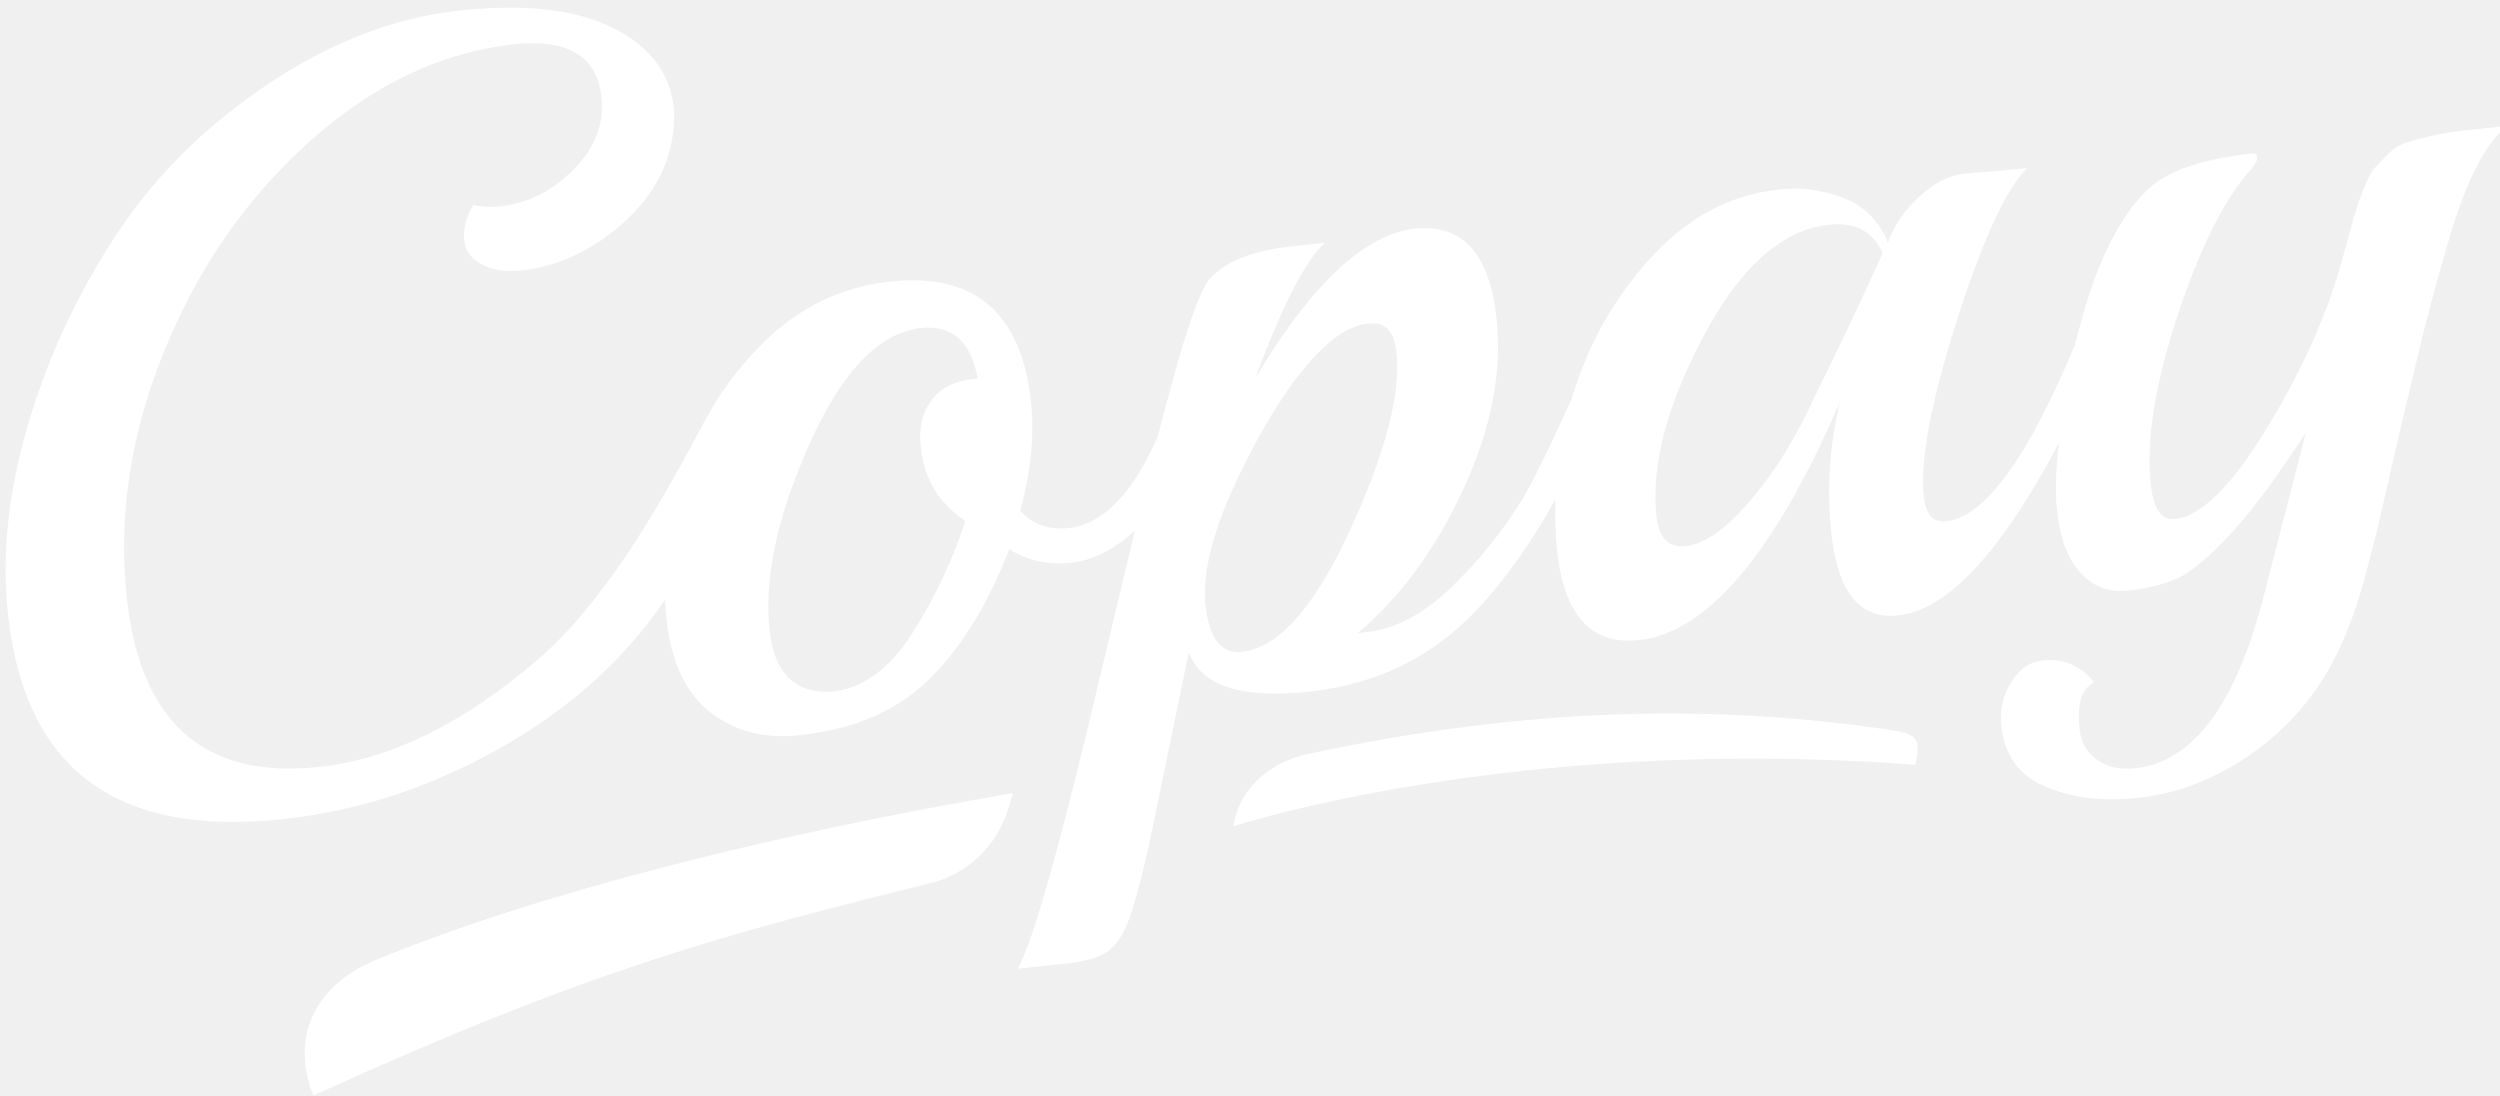
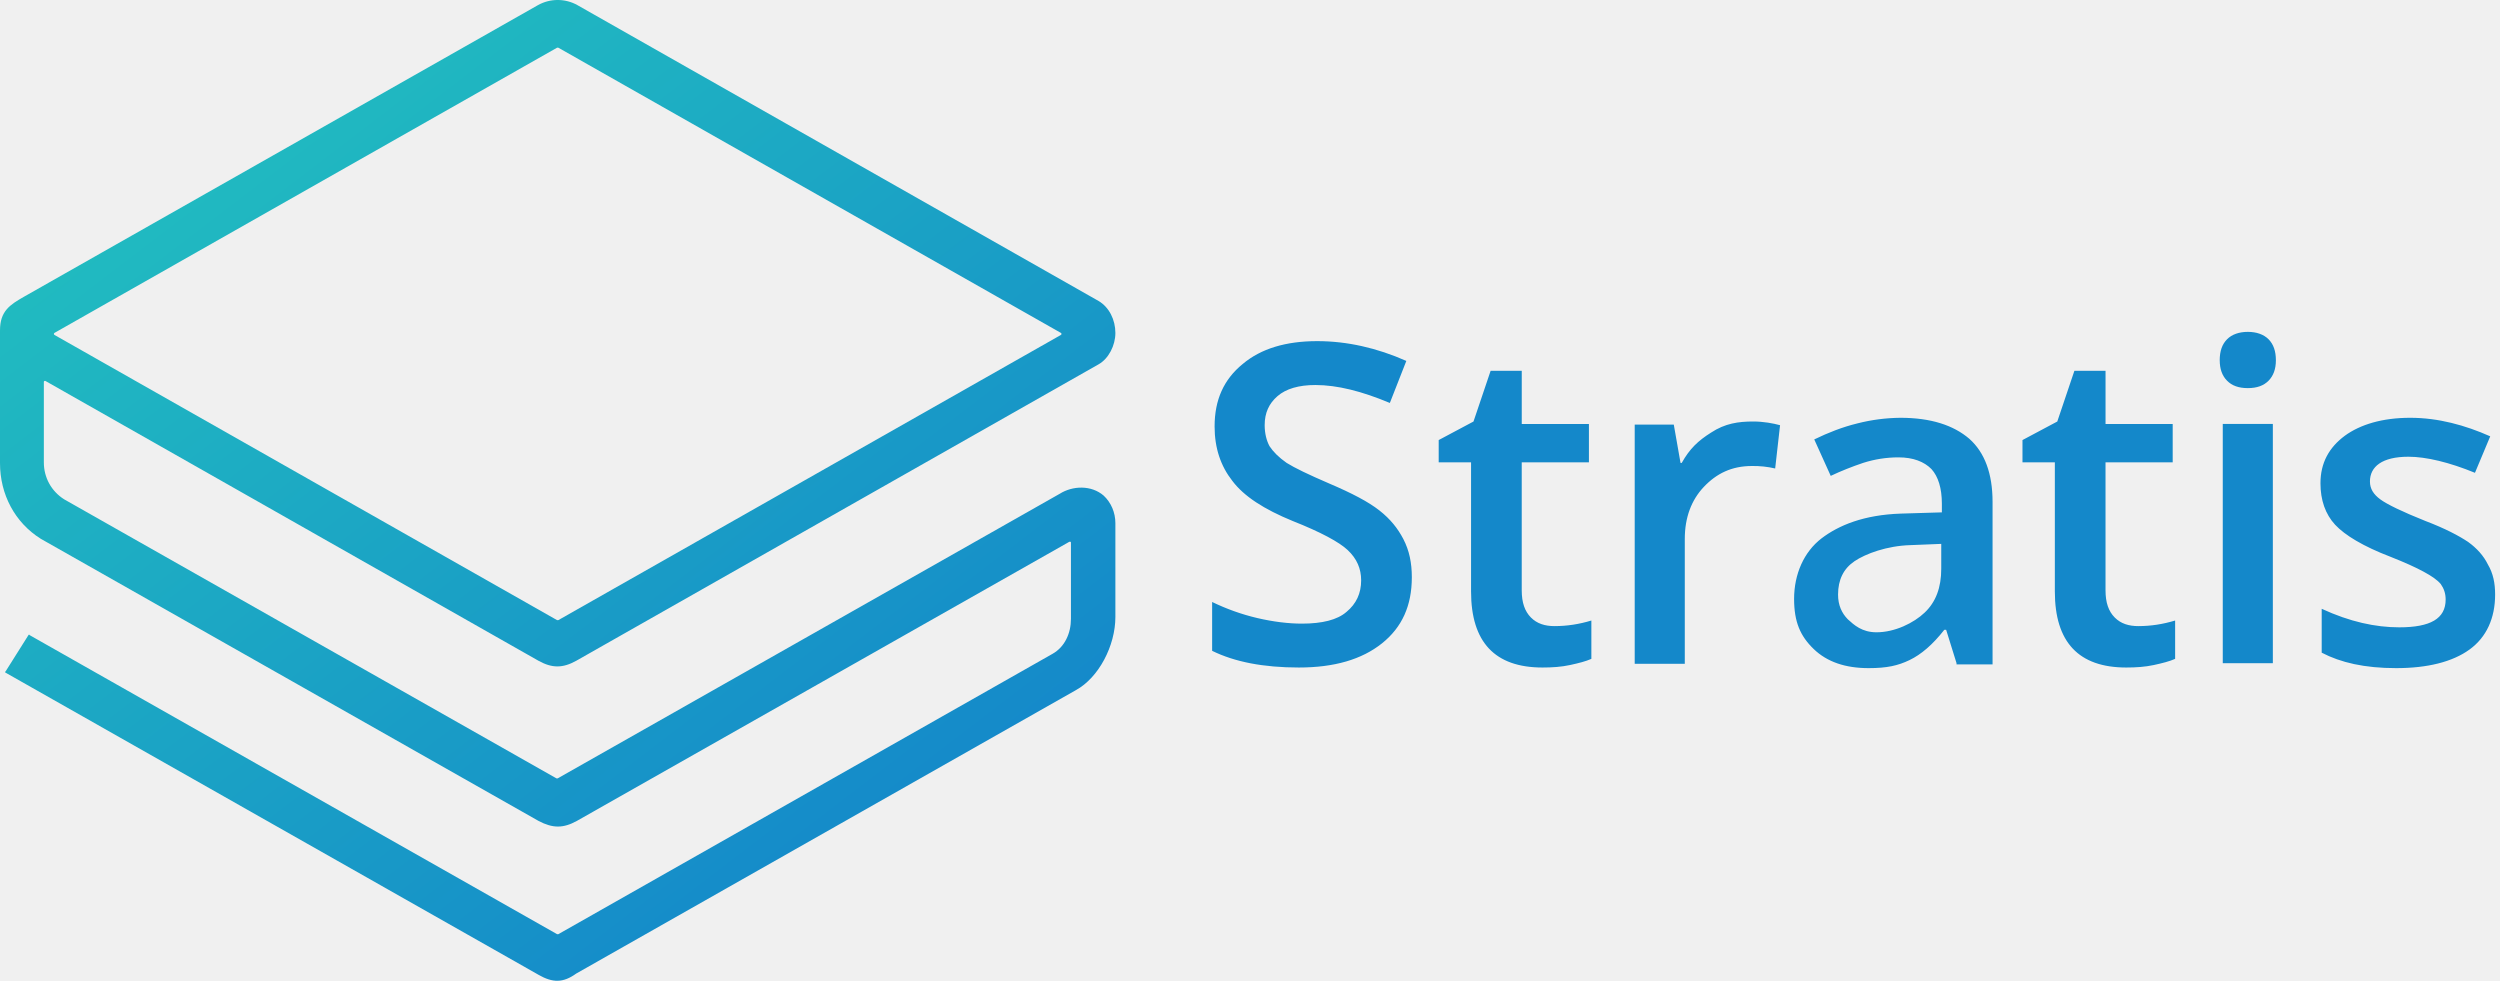
- <svg xmlns="http://www.w3.org/2000/svg" width="356px" height="156px" viewBox="0 0 356 156" version="1.1">
-   <defs />
-   <g id="Page-1" stroke="none" stroke-width="1" fill="none" fill-rule="evenodd">
-     <g id="Artboard-1" fill="#FFFFFF">
-       <g id="Shape-+-Group-+-Shape" transform="translate(1, 1)">
-         <path d="M349.531,17.611 C347.007,17.896 344.339,18.468 341.481,19.373 C340.576,19.659 339.766,20.231 339.004,20.993 C338.242,21.802 337.623,22.422 337.147,22.946 C336.67,23.47 336.194,24.375 335.67,25.708 C335.146,27.042 334.765,28.042 334.527,28.805 C334.289,29.519 333.908,30.9 333.384,32.901 C332.812,34.902 332.431,36.426 332.097,37.474 C329.859,45.048 326.286,52.717 321.428,60.576 C316.569,68.436 312.33,72.532 308.709,72.913 C306.804,73.104 305.661,71.532 305.28,68.102 C304.565,61.672 305.899,53.574 309.138,43.761 C312.425,33.949 315.902,27.042 319.665,22.993 C320.189,22.326 320.475,21.802 320.427,21.374 C320.38,20.993 320.141,20.802 319.76,20.85 C314.425,21.421 310.281,22.517 307.328,24.184 C304.375,25.804 301.755,29.043 299.326,33.901 C297.468,37.664 295.896,42.332 294.515,48.001 C287.751,64.244 281.606,72.675 276.081,73.247 C274.27,73.437 273.223,72.246 272.937,69.626 C272.413,64.625 273.937,56.337 277.605,44.809 C281.273,33.282 284.607,25.994 287.655,22.946 L286.131,23.089 L278.557,23.755 C276.557,23.994 274.461,25.042 272.318,26.994 C270.174,28.947 268.697,31.139 267.84,33.568 C266.601,30.472 264.458,28.328 261.505,27.185 C258.504,26.042 255.408,25.613 252.216,25.994 C245.357,26.756 239.355,29.948 234.116,35.664 C228.923,41.332 225.16,48.001 222.874,55.527 C222.826,55.67 222.779,55.813 222.731,55.956 C222.398,56.718 221.969,57.575 221.588,58.48 C219.016,64.101 217.015,68.102 215.538,70.484 C212.823,74.818 209.537,78.915 205.631,82.678 C201.725,86.441 197.676,88.584 193.532,89.013 L192.341,89.156 C198.438,84.012 203.44,77.2 207.393,68.626 C211.347,60.052 212.919,52.002 212.109,44.333 C211.109,35.092 207.25,30.853 200.486,31.567 C193.341,32.329 185.72,39.474 177.718,52.907 C181.671,42.332 185.005,35.854 187.721,33.568 L183.195,34.044 C177.241,34.663 173.192,36.331 171.049,38.998 C170.001,40.427 168.477,44.381 166.619,50.906 C165.952,53.24 165.047,56.67 163.856,61.148 C160.284,69.341 156.044,73.675 151.138,74.199 C148.328,74.485 146.041,73.675 144.279,71.722 C145.803,66.149 146.327,61.005 145.803,56.146 C144.422,43.476 137.753,37.807 125.749,39.093 C118.604,39.856 112.365,42.952 107.077,48.43 C103.886,51.716 101.266,55.289 99.265,59.147 C99.265,59.099 99.313,59.052 99.313,59.004 C94.454,68.102 86.071,83.916 75.544,92.967 C65.017,102.017 54.633,107.114 44.439,108.209 C28.101,109.972 18.955,101.922 17.05,84.059 C15.812,72.532 17.574,60.814 22.385,49.001 C27.196,37.14 34.103,27.185 43.106,19.135 C52.108,11.085 61.778,6.464 72.067,5.321 C79.831,4.464 84.023,6.988 84.642,12.8 C85.071,16.61 83.737,20.04 80.688,23.136 C77.64,26.185 74.163,27.947 70.257,28.376 C68.828,28.519 67.541,28.471 66.398,28.185 C65.35,30.043 64.922,31.71 65.112,33.187 C65.255,34.711 66.112,35.854 67.637,36.664 C69.161,37.474 71.019,37.76 73.257,37.521 C77.973,36.997 82.403,35.092 86.5,31.805 C90.596,28.519 93.216,24.756 94.359,20.421 C94.931,18.135 95.121,16.086 94.931,14.276 C94.407,9.37 91.501,5.559 86.214,2.94 C80.926,0.32 73.639,-0.49 64.398,0.51 C55.109,1.511 46.011,5.035 37.008,11.085 C28.006,17.134 20.765,24.375 15.288,32.853 C9.762,41.332 5.666,50.287 2.903,59.766 C0.14,69.245 -0.765,78.153 0.14,86.489 C2.522,108.495 15.526,118.212 39.247,115.64 C49.441,114.545 59.206,111.496 68.542,106.447 C77.878,101.446 85.452,95.206 91.168,87.87 C92.073,86.679 92.882,85.536 93.692,84.44 C93.74,85.298 93.787,86.108 93.883,86.965 C94.55,93.253 96.645,97.73 100.17,100.445 C103.695,103.16 107.935,104.256 112.984,103.684 C120.843,102.827 127.036,100.064 131.608,95.444 C136.181,90.823 139.849,84.679 142.707,77.2 C145.327,78.867 148.328,79.487 151.71,79.105 C154.615,78.772 157.569,77.295 160.617,74.58 C159.141,80.63 157.473,87.632 155.568,95.682 C150.043,119.07 146.184,132.836 143.945,136.932 L151.186,136.17 C153.186,135.932 154.854,135.503 156.092,134.884 C157.33,134.217 158.426,132.979 159.283,131.121 C160.141,129.263 161.284,125.262 162.665,119.118 L168.286,91.871 C170.049,96.682 175.717,98.54 185.434,97.492 C195.104,96.444 203.154,92.49 209.537,85.584 C213.49,81.344 217.11,76.152 220.492,70.103 C220.397,72.532 220.492,74.961 220.731,77.391 C221.731,86.632 225.589,90.871 232.353,90.156 C242.118,89.108 251.692,77.819 260.981,56.289 C259.504,62.529 259.123,68.769 259.79,75.009 C260.695,83.345 263.839,87.203 269.317,86.632 C276.319,85.869 283.94,77.676 292.181,62.1 C291.752,65.816 291.657,68.912 291.895,71.341 C292.276,75.533 293.419,78.581 295.277,80.582 C297.135,82.583 299.373,83.392 302.041,83.107 C304.708,82.821 306.995,82.249 308.9,81.439 C310.805,80.63 313.33,78.534 316.474,75.199 C319.617,71.865 323.238,66.959 327.382,60.528 L321.237,84.345 C317.283,99.493 311.186,107.543 303.041,108.4 C300.945,108.638 299.135,108.257 297.658,107.209 C296.182,106.209 295.324,104.732 295.134,102.827 C294.753,99.207 295.42,97.016 297.182,96.206 C296.563,95.253 295.61,94.443 294.324,93.777 C293.038,93.11 291.514,92.871 289.751,93.062 C287.989,93.253 286.512,94.3 285.369,96.206 C284.178,98.111 283.75,100.159 283.988,102.398 C284.464,106.638 286.56,109.496 290.371,111.067 C294.181,112.639 298.564,113.163 303.613,112.592 C308.662,112.068 313.52,110.258 318.188,107.304 C322.857,104.304 326.62,100.588 329.525,96.111 C332.431,91.633 334.717,85.726 336.48,78.439 C337.147,76.009 337.956,72.627 338.957,68.197 C339.957,63.767 340.624,61.005 340.862,59.862 C341.148,58.718 341.91,55.479 343.196,50.097 C344.434,44.714 346.054,38.76 348.007,32.139 C350.436,24.279 353.104,19.183 356.009,16.944 L349.531,17.611 L349.531,17.611 Z M137.324,53.002 C134.8,53.288 132.895,54.288 131.608,56.051 C130.322,57.813 129.798,60.052 130.132,62.767 C130.608,67.197 132.704,70.674 136.467,73.199 C134.562,79.01 131.989,84.393 128.798,89.347 C125.607,94.3 121.844,97.016 117.509,97.492 C112.222,97.778 109.268,94.872 108.601,88.87 C107.935,82.868 109.03,75.914 111.888,68.102 C117.08,53.907 123.177,46.477 130.132,45.714 C134.562,45.238 137.277,47.62 138.229,52.907 L137.324,53.002 L137.324,53.002 Z M175.812,91.824 C172.907,92.157 171.192,89.918 170.668,85.203 C170.144,80.487 171.811,74.152 175.669,66.244 C179.528,58.337 183.338,52.526 187.101,48.858 C189.388,46.572 191.627,45.333 193.722,45.095 C194.342,45.048 194.77,45.048 195.104,45.095 C196.676,45.333 197.581,46.715 197.866,49.239 C198.486,55.051 196.295,63.482 191.245,74.485 C186.196,85.488 181.052,91.252 175.812,91.824 L175.812,91.824 Z M256.027,58.337 C253.693,63.053 250.93,67.245 247.739,70.865 C244.547,74.485 241.642,76.486 239.022,76.771 C236.592,77.01 235.211,75.628 234.878,72.484 C234.116,65.244 236.354,56.718 241.594,46.858 C246.834,36.997 252.788,31.71 259.456,30.996 C263.172,30.615 265.744,31.948 267.078,35.045 C264.887,40.046 261.219,47.81 256.027,58.337 L256.027,58.337 Z" id="Shape" />
-         <g id="Group" transform="translate(42.19527, 112.0342)">
-           <path d="M101.078,-0.095 C66.734,5.764 33.772,14.052 10.527,23.579 C0.81,27.532 -1.62,35.487 1.429,42.965 C40.917,24.96 60.494,19.863 89.36,12.718 C94.457,11.432 98.554,7.621 100.221,2.62 C100.507,1.667 100.792,0.762 101.078,-0.095 L101.078,-0.095 Z" id="Shape" />
-         </g>
-         <path d="M271.741,107.906 C272.741,103.619 271.598,103.428 267.216,102.809 C243.256,99.332 216.915,99.57 185.191,106.381 C179.856,107.525 175.474,111.24 174.616,116.67 C174.616,116.67 214.438,103.571 271.741,107.906 L271.741,107.906 L271.741,107.906 Z" id="Shape" />
-       </g>
+ <svg xmlns="http://www.w3.org/2000/svg" width="130" height="51" viewBox="0 0 130 51">
+   <defs>
+     <linearGradient id="a" x1="17.261%" x2="82.257%" y1="12.4%" y2="87.273%">
+       <stop offset="0%" stop-color="#21BCC0" />
+       <stop offset="100%" stop-color="#1488CA" />
+     </linearGradient>
+   </defs>
+   <g fill="none" fill-rule="nonzero">
+     <g fill="#1488CA">
+       <path d="M73.415 30.018c0 1.478-.508 2.603-1.556 3.44-1.048.835-2.477 1.253-4.318 1.253-1.842 0-3.334-.29-4.51-.868v-2.54c.731.354 1.525.643 2.35.836.826.193 1.62.29 2.319.29 1.047 0 1.841-.193 2.318-.611.508-.418.762-.964.762-1.64 0-.61-.223-1.124-.699-1.574-.445-.418-1.397-.933-2.858-1.511-1.492-.61-2.54-1.286-3.143-2.09-.604-.77-.921-1.703-.921-2.828 0-1.382.476-2.443 1.46-3.246.953-.804 2.255-1.19 3.874-1.19 1.556 0 3.112.354 4.636 1.029l-.857 2.186c-1.46-.611-2.73-.933-3.874-.933-.857 0-1.524.193-1.969.579-.444.386-.666.868-.666 1.51 0 .419.095.804.254 1.094.19.289.476.578.889.867.412.258 1.143.611 2.19 1.061 1.207.514 2.065.964 2.636 1.414.572.45.953.933 1.239 1.479.317.61.444 1.254.444 1.993zM80.845 32.557c.636 0 1.27-.096 1.906-.29v1.994c-.286.128-.667.225-1.112.321-.444.097-.92.129-1.429.129-2.476 0-3.715-1.318-3.715-3.954V24.04h-1.683v-1.157l1.81-.964.89-2.636h1.619v2.764h3.493v1.993H79.13v6.654c0 .643.159 1.093.476 1.414.318.322.73.45 1.238.45zM91.165 21.918c.54 0 1.048.096 1.398.193l-.254 2.25a4.963 4.963 0 0 0-1.207-.129c-1.048 0-1.842.386-2.509 1.093-.635.675-.984 1.575-.984 2.7v6.493h-2.604v-12.44h2.032l.35 1.993h.063c.413-.739.858-1.157 1.524-1.575.73-.482 1.43-.578 2.191-.578zM101.74 34.486l-.54-1.736h-.096c-.603.771-1.206 1.286-1.81 1.575-.603.29-1.175.418-2.127.418-1.207 0-2.16-.322-2.858-.997-.699-.675-1.016-1.414-1.016-2.603 0-1.286.508-2.443 1.429-3.15.889-.675 2.19-1.222 4.128-1.286l2.127-.064v-.45c0-.804-.19-1.414-.54-1.8-.38-.386-.952-.61-1.714-.61-.635 0-1.239.096-1.842.288-.572.193-1.143.418-1.683.675l-.857-1.896c.73-.354 1.46-.643 2.254-.836a9.378 9.378 0 0 1 2.223-.289c1.588 0 2.763.386 3.588 1.093.794.707 1.207 1.8 1.207 3.278v8.454h-1.874v-.064zm-4.16-1.607c.952 0 1.937-.483 2.508-1.029.572-.546.857-1.286.857-2.282v-1.286l-1.587.064c-1.239.033-2.35.45-2.922.836-.571.386-.857.964-.857 1.736 0 .546.19.964.508 1.286.318.289.73.675 1.493.675zM111.202 32.557c.635 0 1.27-.096 1.905-.29v1.994c-.286.128-.667.225-1.111.321-.445.097-.921.129-1.43.129-2.476 0-3.714-1.318-3.714-3.954V24.04h-1.683v-1.157l1.81-.964.889-2.636h1.62v2.764h3.492v1.993h-3.493v6.654c0 .643.159 1.093.477 1.414.317.322.73.45 1.238.45zM115.425 18.736c0-.482.127-.836.381-1.093s.635-.386 1.08-.386c.444 0 .825.129 1.08.386.253.257.38.61.38 1.093 0 .45-.127.803-.38 1.06-.255.258-.604.386-1.08.386-.477 0-.826-.128-1.08-.386-.254-.257-.38-.61-.38-1.06zm2.763 15.75h-2.604v-12.44h2.604v12.44zM129.746 30.918c0 1.221-.445 2.218-1.334 2.86-.889.643-2.19.965-3.81.965-1.651 0-2.89-.29-3.874-.804v-2.282c1.46.675 2.794.964 4.033.964 1.62 0 2.413-.45 2.413-1.446 0-.321-.095-.579-.254-.804-.19-.225-.476-.417-.89-.642-.412-.225-.984-.483-1.714-.772-1.429-.546-2.381-1.125-2.89-1.671-.508-.547-.762-1.286-.762-2.154 0-1.06.445-1.864 1.27-2.475.794-.578 1.938-.932 3.398-.932 1.46 0 2.858.386 4.16.964l-.794 1.897c-1.334-.547-2.54-.836-3.461-.836-1.365 0-2 .514-2 1.286 0 .385.19.675.54.932.349.257 1.142.643 2.35 1.125 1.015.386 1.746.771 2.222 1.093.444.321.794.707 1.016 1.157.286.482.381.996.381 1.575z" />
    </g>
+     <path fill="url(#a)" d="M28.004 50.69L.29 34.979c-.032 0-.032-.065 0-.065l1.188-1.886c0-.033.065-.033.065 0l27.426 15.549h.064l25.692-14.574c.643-.357.964-1.073.964-1.821v-3.969c0-.033-.032-.065-.097-.033L29.996 42.688c-.707.39-1.253.39-1.992 0L2.12 28.017C.77 27.17 0 25.707 0 24.08v-6.897c0-1.008.514-1.334 1.252-1.756L27.972.268a2.102 2.102 0 0 1 2.056 0l27.105 15.387c.546.326.867.976.867 1.66 0 .65-.353 1.333-.867 1.626l-27.17 15.42c-.706.39-1.252.39-1.959 0L2.377 19.818c-.033-.032-.097 0-.097.033v4.196c0 .78.386 1.497 1.06 1.92l25.596 14.508H29l26.11-14.801c.674-.423 1.638-.456 2.28.097.385.358.61.879.61 1.432v4.88c0 1.496-.867 3.155-2.055 3.805L29.963 50.625c-.674.488-1.22.488-1.959.066zM2.826 17.413l26.142 14.834h.064l26.142-14.834c.032-.033.032-.065 0-.098L29.032 2.48h-.064L2.826 17.314c-.032.033-.032.065 0 .098z" />
  </g>
</svg>
